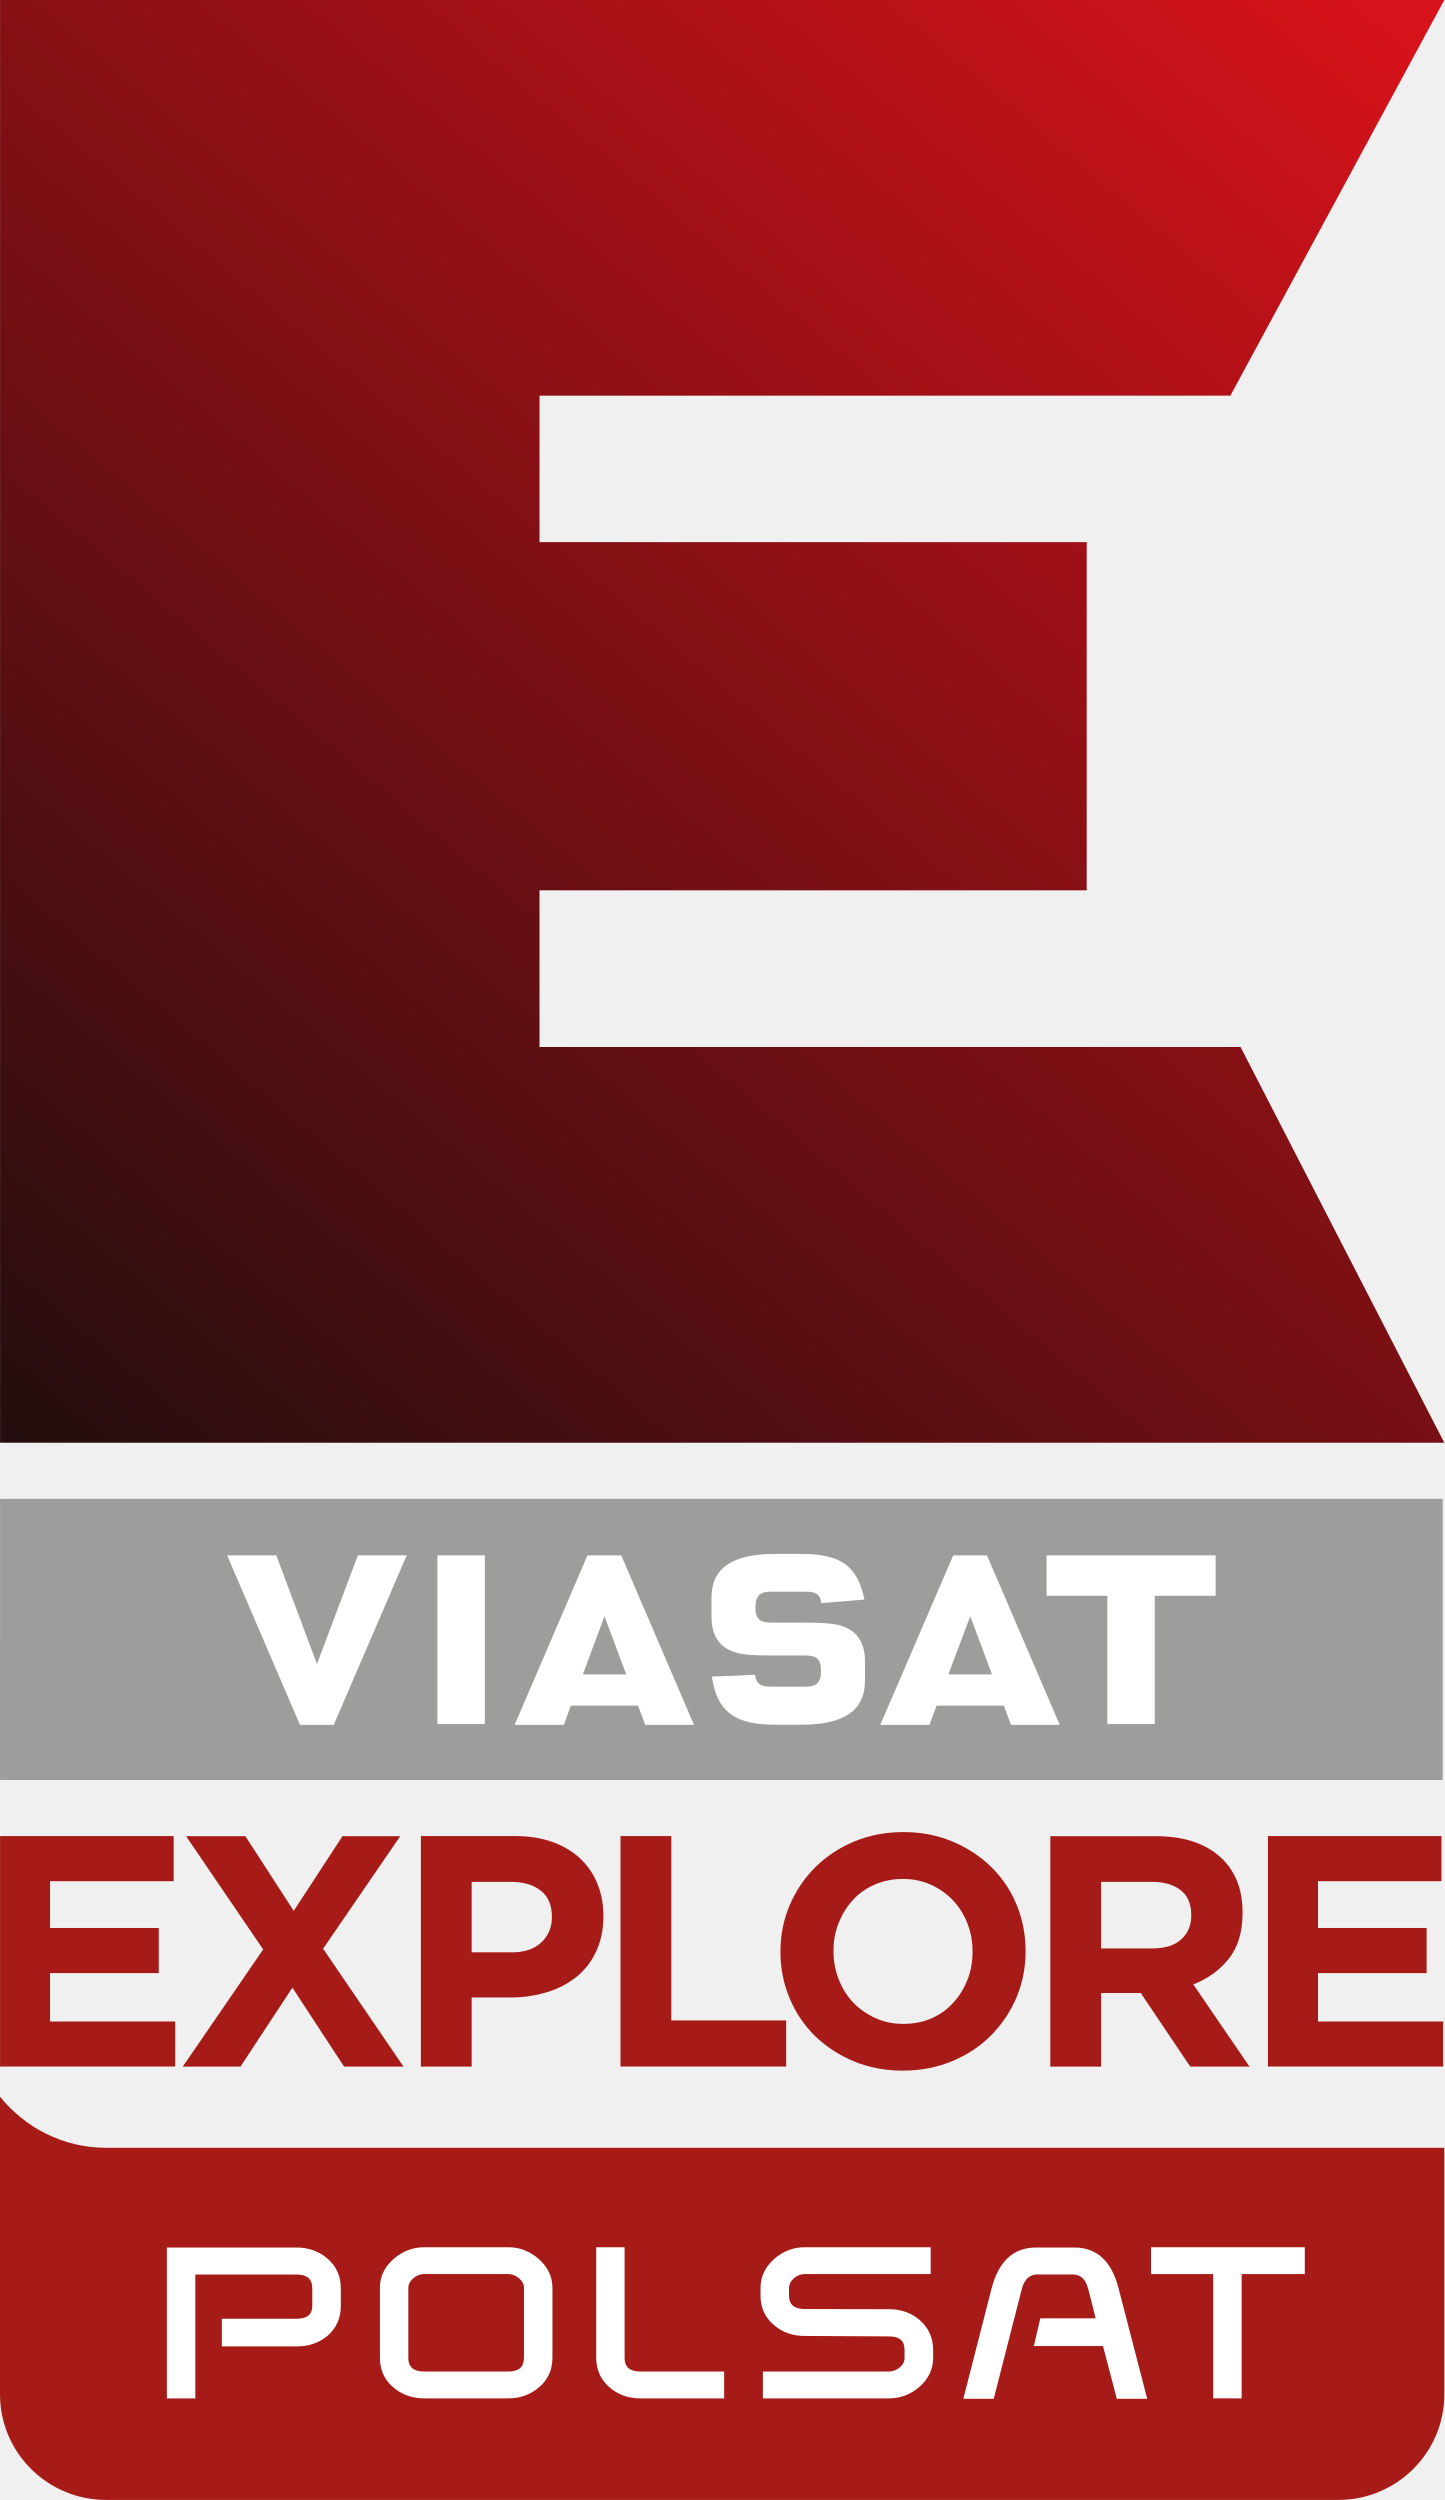
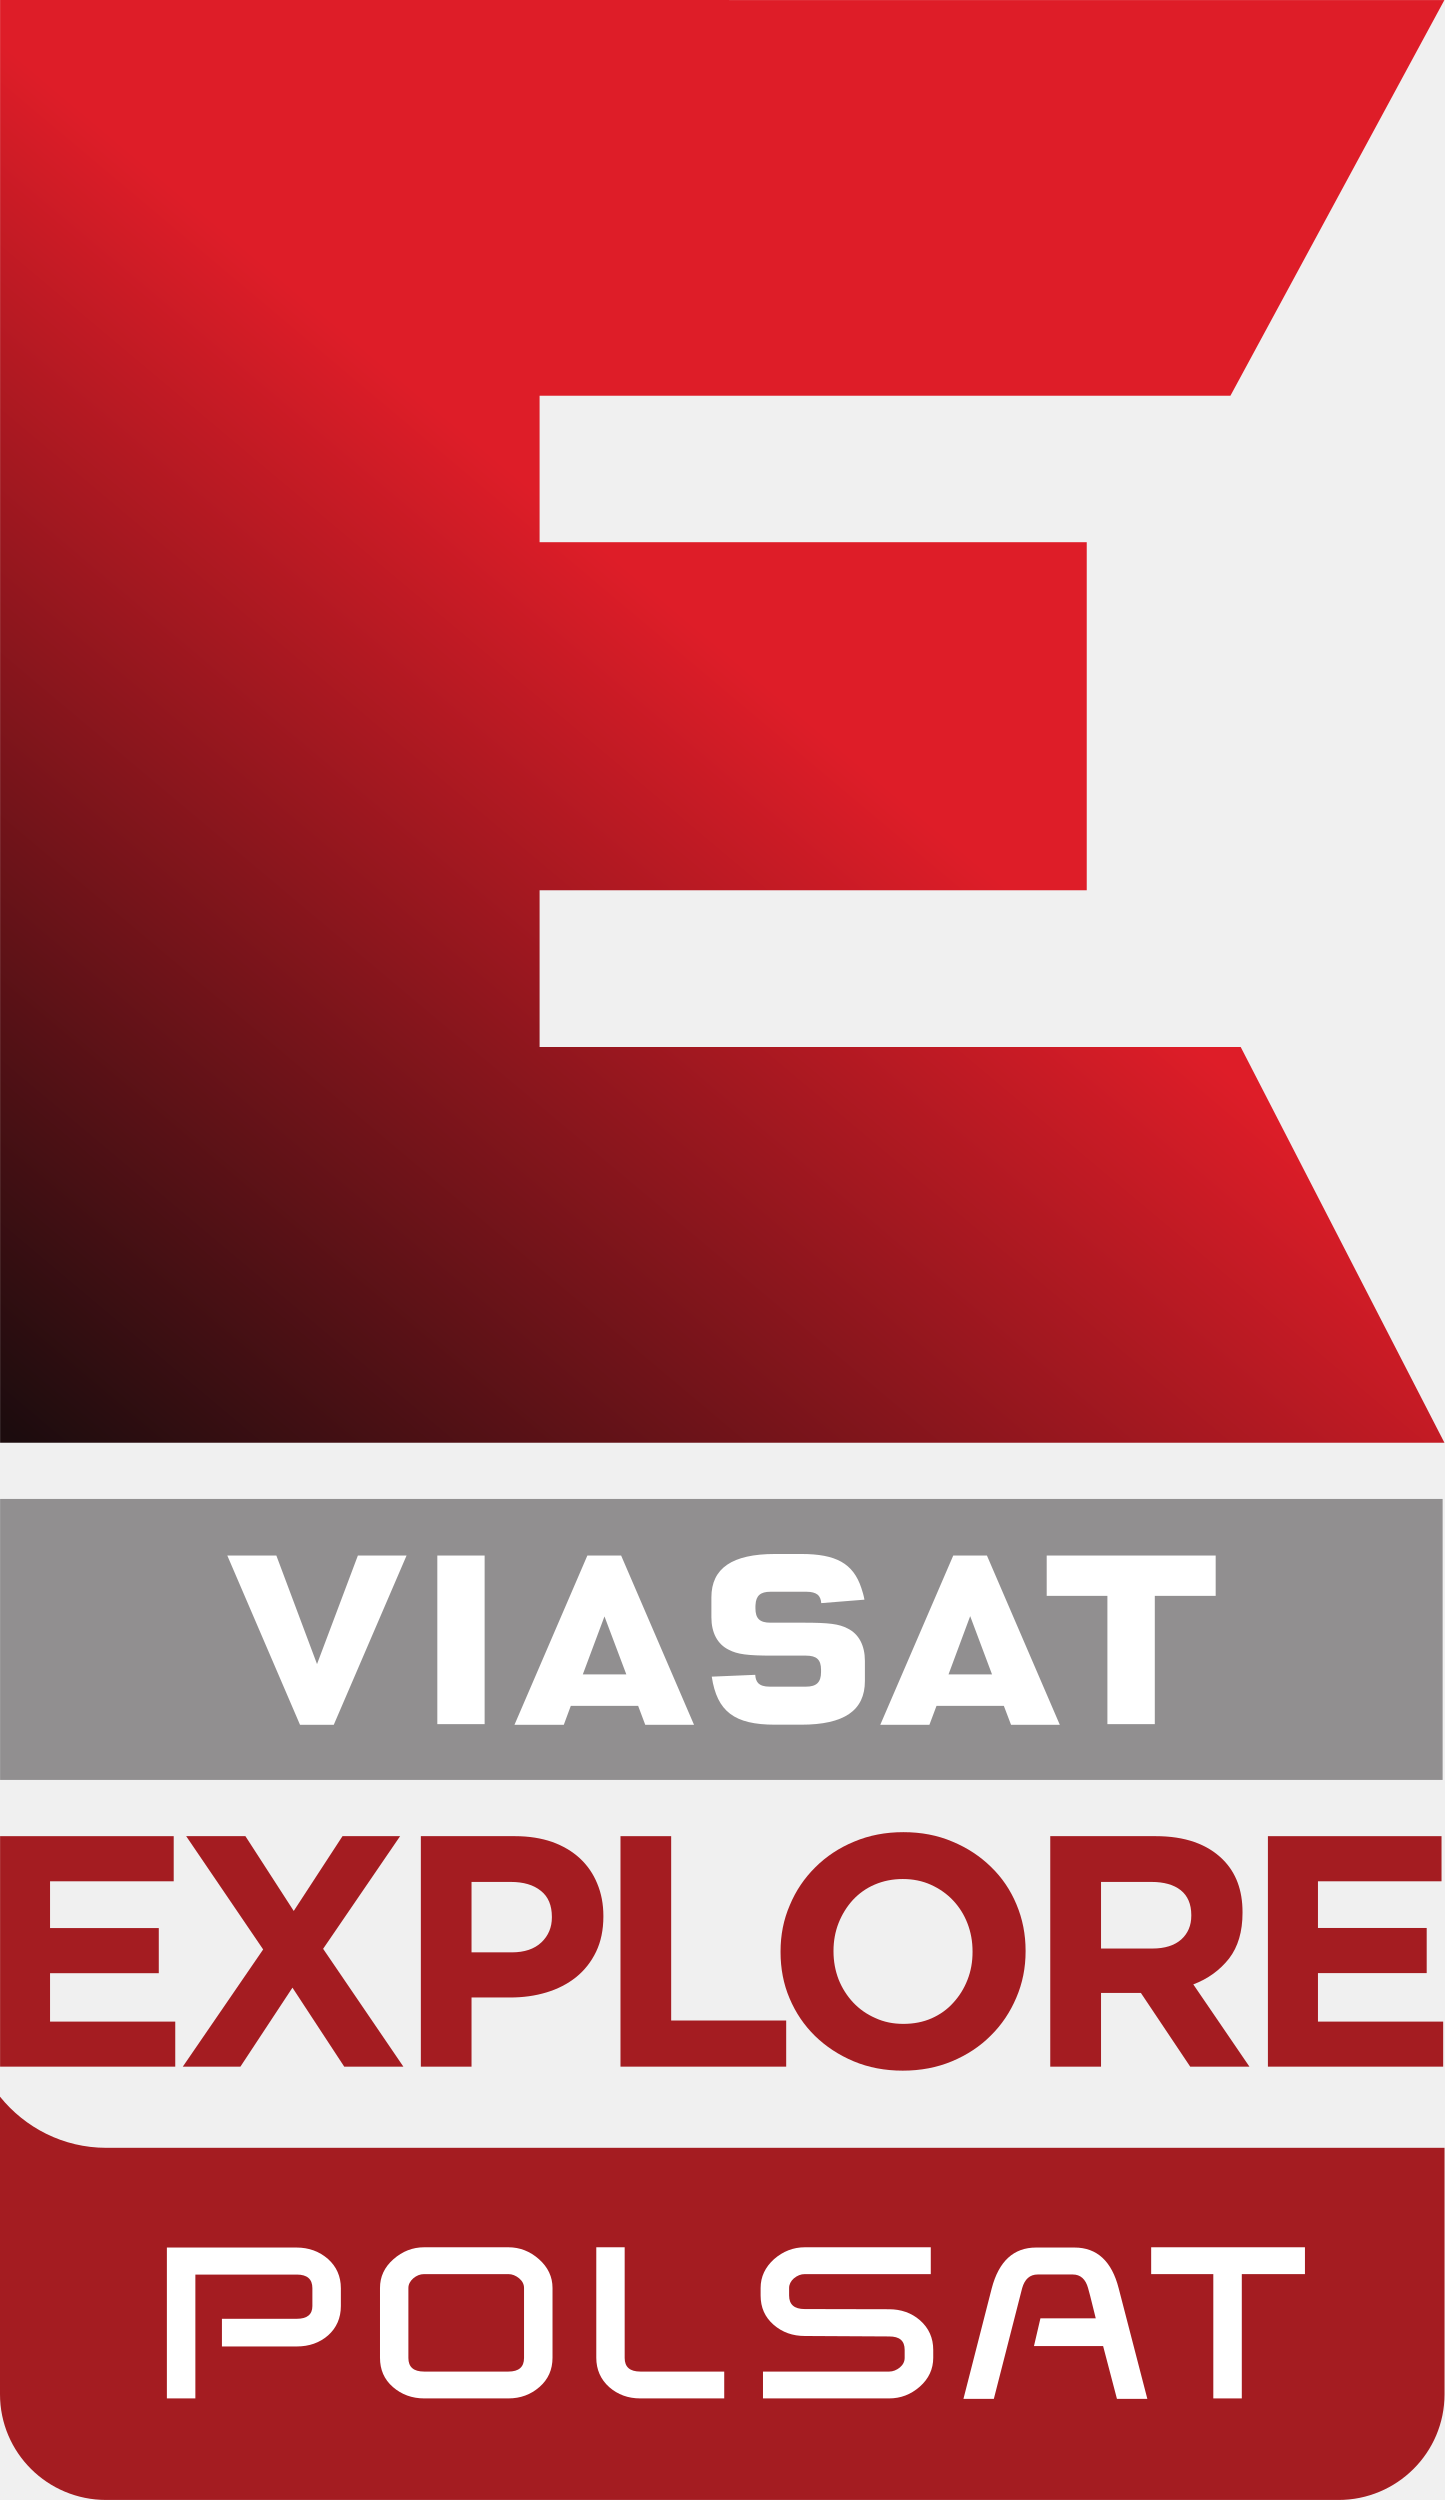
- <svg xmlns="http://www.w3.org/2000/svg" height="1038.5" width="600" version="1.1" viewBox="0 0 158.75 274.759">
+ <svg xmlns="http://www.w3.org/2000/svg" height="1038.4" width="600" version="1.1" viewBox="0 0 158.75 274.739">
  <defs>
-     <linearGradient id="a" gradientUnits="userSpaceOnUse" gradientTransform="matrix(143.66 -171.21 171.21 143.66 68.777 176.89)" x1="0" x2="1" y1="0" y2="0">
-       <stop stop-color="#240d0e" offset="0" />
-       <stop stop-color="#d8121a" offset=".99" />
-       <stop stop-color="#d8121a" offset="1" />
+     <linearGradient id="a" gradientUnits="userSpaceOnUse" gradientTransform="matrix(143.64 -171.19 171.19 143.64 -305.15 152.11)" x1="0" x2="1" y1="0" y2="0">
+       <stop stop-color="#1c0c0e" offset="0" />
+       <stop stop-color="#de1d28" offset=".528" />
+       <stop stop-color="#de1d28" offset=".99" />
+       <stop stop-color="#de1d28" offset=".992" />
+       <stop stop-color="#de1d28" offset="1" />
    </linearGradient>
  </defs>
-   <g transform="translate(-61.232 -12.006)">
-     <path d="m61.232 242.44v32.7c0 6.43 5.219 11.62 11.664 11.62h135.43c6.42 0 11.65-5.19 11.65-11.62v-27.08h-147.08c-4.722 0-8.915-2.21-11.668-5.62" fill="#a61b17" />
+   <g transform="translate(312.7 12.767)">
+     <path d="m-312.7 217.65v32.7c0 6.43 5.22 11.62 11.67 11.62h135.43c6.42 0 11.65-5.19 11.65-11.62v-27.08h-147.08c-4.72 0-8.92-2.21-11.67-5.62" fill="#a41c21" />
    <g fill="#fff">
-       <path d="m98.69 265.45c0 1.32-0.484 2.4-1.403 3.22-0.944 0.82-2.09 1.22-3.442 1.22h-8.23v-3.04h8.23c1.137 0 1.709-0.47 1.709-1.4v-1.96c0-1.01-0.572-1.5-1.709-1.5h-11.144v13.61h-3.129v-16.58h14.249c1.354 0 2.504 0.43 3.453 1.26 0.932 0.83 1.416 1.91 1.416 3.21" />
-       <path d="m118.82 271.16v-7.7c0-0.39-0.17-0.75-0.54-1.06-0.37-0.3-0.76-0.46-1.17-0.46h-9.28c-0.43 0-0.82 0.16-1.18 0.46-0.35 0.31-0.54 0.67-0.54 1.06v7.7c0 0.99 0.57 1.49 1.72 1.49h9.28c1.14 0 1.71-0.5 1.71-1.49m3.13-0.03c0 1.3-0.47 2.38-1.44 3.22-0.95 0.83-2.08 1.25-3.41 1.25h-9.25c-1.33 0-2.49-0.42-3.44-1.25-0.97-0.84-1.42-1.92-1.42-3.22v-7.67c0-1.23 0.48-2.28 1.48-3.16 0.99-0.87 2.11-1.31 3.38-1.31h9.25c1.25 0 2.38 0.44 3.36 1.31 0.99 0.88 1.49 1.93 1.49 3.16" />
-       <path d="m140.82 275.6h-9.22c-1.34 0-2.47-0.41-3.43-1.25-0.93-0.84-1.41-1.92-1.41-3.22v-12.14h3.12v12.17c0 0.99 0.57 1.49 1.72 1.49h9.22" />
-       <path d="m163.52 261.94h-13.86c-0.42 0-0.81 0.16-1.18 0.46-0.35 0.31-0.53 0.68-0.53 1.06v0.83c0 1 0.57 1.49 1.71 1.49l9.27 0.02c1.32 0 2.47 0.4 3.4 1.21 0.98 0.86 1.46 1.95 1.46 3.26v0.87c0 1.24-0.5 2.31-1.48 3.17-0.99 0.87-2.11 1.29-3.37 1.29h-13.86v-2.95h13.87c0.42 0 0.81-0.16 1.17-0.45 0.36-0.3 0.53-0.66 0.53-1.06v-0.87c0-1.01-0.56-1.48-1.7-1.48l-9.27-0.05c-1.34 0-2.47-0.4-3.43-1.23-0.96-0.84-1.43-1.9-1.43-3.22v-0.83c0-1.23 0.5-2.28 1.48-3.17 0.99-0.86 2.12-1.3 3.38-1.3h13.84" />
-       <path d="m187.32 275.65h-3.34l-1.52-5.8h-7.6l0.71-3.05h6.08c-0.14-0.5-0.55-2.31-0.84-3.31-0.27-1-0.84-1.51-1.69-1.51h-3.84c-0.87 0-1.44 0.51-1.72 1.51l-3.11 12.16h-3.34l3.11-12.15c0.78-2.98 2.41-4.48 4.87-4.48h4.23c2.46 0 4.09 1.5 4.85 4.48" />
-       <path d="m204.64 261.94h-6.94v13.66h-3.13v-13.66h-6.83v-2.95h16.9" />
+       <path d="m-275.24 240.66c0 1.32-0.48 2.4-1.4 3.22-0.94 0.82-2.09 1.22-3.44 1.22h-8.23v-3.04h8.23c1.13 0 1.71-0.47 1.71-1.4v-1.96c0-1.01-0.58-1.5-1.71-1.5h-11.15v13.61h-3.13v-16.58h14.25c1.36 0 2.51 0.43 3.46 1.26 0.93 0.83 1.41 1.91 1.41 3.21" />
+       <path d="m-255.11 246.37v-7.7c0-0.39-0.17-0.75-0.54-1.06-0.37-0.3-0.76-0.46-1.17-0.46h-9.28c-0.43 0-0.82 0.16-1.18 0.46-0.35 0.31-0.54 0.67-0.54 1.06v7.7c0 0.99 0.57 1.49 1.72 1.49h9.28c1.14 0 1.71-0.5 1.71-1.49m3.13-0.03c0 1.3-0.47 2.38-1.44 3.22-0.95 0.83-2.08 1.25-3.41 1.25h-9.25c-1.33 0-2.49-0.42-3.44-1.25-0.97-0.84-1.42-1.92-1.42-3.22v-7.67c0-1.23 0.48-2.28 1.48-3.16 0.99-0.87 2.11-1.31 3.38-1.31h9.25c1.25 0 2.38 0.44 3.36 1.31 0.99 0.88 1.49 1.93 1.49 3.16" />
+       <path d="m-233.11 250.81h-9.22c-1.34 0-2.47-0.41-3.43-1.25-0.93-0.84-1.41-1.92-1.41-3.22v-12.14h3.12v12.17c0 0.99 0.57 1.49 1.72 1.49h9.22" />
+       <path d="m-210.41 237.15h-13.86c-0.42 0-0.81 0.16-1.18 0.46-0.35 0.31-0.53 0.68-0.53 1.06v0.83c0 1 0.57 1.49 1.71 1.49l9.27 0.02c1.32 0 2.47 0.4 3.4 1.21 0.98 0.86 1.46 1.95 1.46 3.26v0.87c0 1.24-0.5 2.31-1.48 3.17-0.99 0.87-2.11 1.29-3.37 1.29h-13.86v-2.95h13.87c0.42 0 0.81-0.16 1.17-0.45 0.36-0.3 0.53-0.66 0.53-1.06v-0.87c0-1.01-0.56-1.48-1.7-1.48l-9.27-0.05c-1.34 0-2.47-0.4-3.43-1.23-0.96-0.84-1.43-1.9-1.43-3.22v-0.83c0-1.23 0.5-2.28 1.48-3.17 0.99-0.86 2.12-1.3 3.38-1.3h13.84" />
+       <path d="m-186.61 250.86h-3.34l-1.52-5.8h-7.6l0.71-3.05h6.08c-0.14-0.5-0.55-2.31-0.84-3.31-0.27-1-0.84-1.51-1.69-1.51h-3.84c-0.87 0-1.44 0.51-1.72 1.51l-3.11 12.16h-3.34l3.11-12.15c0.78-2.98 2.41-4.48 4.87-4.48h4.23c2.46 0 4.09 1.5 4.85 4.48" />
+       <path d="m-169.29 237.15h-6.94v13.66h-3.13v-13.66h-6.83v-2.95h16.9" />
    </g>
-     <g stroke-width=".265">
-       <path d="m61.239 176.74h158.56v30.9h-158.56l-0.001-30.9z" fill="#9d9d9c" />
-       <path d="m154.39 190.97c-0.95-0.48-2.02-0.63-4.83-0.63h-3.66c-1.16 0-1.64-0.47-1.64-1.58v-0.23c0-0.06 0-0.1 0.02-0.16 0.04-0.99 0.54-1.43 1.62-1.43h3.99c0.54 0 0.95 0.1 1.19 0.32 0.03 0.01 0.06 0.04 0.08 0.06 0.19 0.2 0.3 0.49 0.33 0.87 0.47-0.03 4.25-0.33 4.75-0.38-0.09-0.46-0.2-0.89-0.34-1.28-0.9-2.72-2.8-3.74-6.6-3.74h-2.89c-4.69 0-6.98 1.56-6.98 4.78v2.19c0 1.69 0.67 2.96 1.91 3.56 0.95 0.5 2.02 0.63 4.82 0.63h3.65c1.17 0 1.65 0.45 1.65 1.56v0.27c0 1.11-0.49 1.6-1.65 1.6h-3.97c-0.6 0-1.01-0.13-1.27-0.41-0.21-0.22-0.31-0.51-0.34-0.9-0.45 0.03-4.26 0.19-4.76 0.2 0.57 3.84 2.48 5.29 6.94 5.29h2.89c4.72 0 7-1.58 7-4.82v-2.21c0-1.69-0.69-2.96-1.91-3.56m40.45-8.02h-18.58v4.44h6.68v14.1h5.21v-14.1h6.69v-4.44zm-69.55 13.08 2.38-6.39 2.39 6.39h-4.77zm4.22-13.08h-3.71l-8.01 18.63h5.41l0.77-2.11h7.39l0.79 2.11h5.36l-8-18.63zm35.96 13.08 2.4-6.4 2.39 6.4h-4.79zm4.24-13.08h-3.71l-8.02 18.63h5.4l0.79-2.11h7.39l0.79 2.11h5.36l-8-18.63zm-73.639 11.94-4.47-11.94h-5.404l8.004 18.63h3.711l8.018-18.63h-5.37l-4.489 11.94zm13.239 6.6h5.21v-18.54h-5.21v18.54z" fill="#fff" />
-       <path fill="url(#a)" d="m61.239 12.006v158.56h158.73l-22.39-43.49h-77.05v-17.22h60.14v-38.271h-60.14v-16.098h75.93l23.51-43.485h-158.73z" />
+     <g stroke-width="1">
+       <path fill="#918f90" d="m-312.69 182.84h158.53v-30.88h-158.53z" />
+       <path fill="#fff" d="m-219.56 166.19c-0.94-0.49-2.02-0.63-4.82-0.63h-3.66c-1.17 0-1.64-0.46-1.64-1.58v-0.23c0-0.06 0-0.11 0.01-0.16 0.05-1 0.55-1.43 1.63-1.43h3.99c0.53 0 0.93 0.11 1.19 0.31 0.01 0-0.01 0 0 0 0.04 0.03 0.06 0.06 0.08 0.07 0.19 0.2 0.31 0.49 0.33 0.87 0.47-0.03 4.25-0.33 4.75-0.38-0.08-0.46-0.21-0.89-0.34-1.28 0 0 0.01 0 0 0-0.9-2.72-2.8-3.74-6.6-3.74h-2.9c-4.69 0-6.98 1.56-6.98 4.77v2.19c0 1.71 0.68 2.97 1.92 3.57 0.94 0.49 2.01 0.64 4.81 0.64h3.67c1.16 0 1.65 0.44 1.65 1.55v0.26c0 1.12-0.5 1.6-1.65 1.6h-3.99c-0.6 0-1-0.12-1.27-0.39-0.2-0.22-0.3-0.51-0.32-0.91-0.45 0.02-4.28 0.18-4.78 0.2 0.58 3.85 2.5 5.28 6.94 5.28h2.9c4.71 0 6.99-1.56 6.99-4.8v-2.21c0-1.7-0.67-2.97-1.91-3.57m40.46-8.01h-18.57v4.43h6.67v14.1h5.21v-14.1h6.69zm-69.55 13.06 2.38-6.37 2.4 6.37zm4.21-13.06h-3.71l-8.01 18.6h5.42l0.77-2.08h7.4l0.78 2.08h5.36zm35.98 13.06 2.38-6.4 2.4 6.4zm4.22-13.06h-3.7l-8.02 18.6h5.4l0.78-2.08h7.4l0.79 2.08h5.36zm-73.62 11.93-4.47-11.93h-5.39l7.99 18.6h3.71l8-18.6h-5.35zm13.22 6.6h5.2v-18.53h-5.2z" />
+       <path fill="url(#a)" d="m-312.69-12.767v158.55h158.73l-22.39-43.49h-77.05v-17.221h60.13v-38.256h-60.13v-16.095h75.92l23.51-43.475v-0.01z" />
    </g>
-     <g stroke-width=".265" fill="#a61b17">
-       <path d="m61.239 213.8h19.077v4.96h-13.584v5.14h11.948v4.96h-11.948v5.32h13.76v4.95h-19.253v-25.33z" />
-       <path d="m90.156 226.26-8.473-12.45h6.515l5.317 8.21 5.361-8.21h6.344l-8.477 12.37 8.837 12.96h-6.529l-5.682-8.68-5.711 8.68h-6.34l8.838-12.88z" />
-       <path d="m117.48 226.58c1.39 0 2.49-0.37 3.26-1.1 0.77-0.74 1.15-1.65 1.15-2.75v-0.05c0-1.26-0.39-2.22-1.21-2.87-0.8-0.65-1.91-0.98-3.3-0.98h-4.31v7.75h4.41zm-9.99-12.78h10.36c1.52 0 2.87 0.21 4.07 0.64 1.19 0.42 2.19 1.02 3.03 1.78 0.83 0.77 1.49 1.71 1.92 2.78 0.46 1.08 0.68 2.26 0.68 3.57v0.06c0 1.48-0.28 2.76-0.81 3.87-0.52 1.13-1.25 2.05-2.17 2.79-0.95 0.75-2.03 1.32-3.28 1.68-1.24 0.38-2.57 0.57-3.98 0.57h-4.24v7.6h-5.58v-25.34z" />
-       <path d="m129.43 213.8h5.58v20.26h12.63v5.07h-18.21v-25.33z" />
-       <path d="m160.52 234.44c1.14 0 2.16-0.2 3.1-0.61 0.92-0.41 1.72-0.98 2.38-1.71 0.67-0.73 1.18-1.56 1.56-2.51s0.56-1.98 0.56-3.06v-0.07c0-1.09-0.18-2.12-0.56-3.08-0.38-0.97-0.9-1.81-1.59-2.54-0.69-0.72-1.5-1.3-2.42-1.71-0.94-0.43-1.98-0.64-3.1-0.64-1.11 0-2.13 0.21-3.08 0.62-0.94 0.41-1.74 0.97-2.4 1.7-0.67 0.73-1.18 1.56-1.56 2.51s-0.57 1.97-0.57 3.07v0.07c0 1.08 0.19 2.1 0.57 3.07 0.38 0.96 0.9 1.81 1.59 2.54 0.69 0.72 1.51 1.29 2.44 1.71 0.94 0.44 1.97 0.64 3.08 0.64m-0.07 5.14c-1.96 0-3.75-0.35-5.39-1.03-1.65-0.69-3.07-1.63-4.27-2.79-1.18-1.17-2.11-2.55-2.77-4.14-0.67-1.57-1.01-3.27-1.01-5.07v-0.07c0-1.81 0.34-3.5 1.02-5.1 0.68-1.57 1.61-2.96 2.81-4.16 1.2-1.18 2.61-2.13 4.26-2.82 1.67-0.69 3.47-1.04 5.42-1.04 1.96 0 3.76 0.35 5.39 1.04 1.64 0.69 3.07 1.62 4.25 2.79 1.2 1.17 2.14 2.54 2.79 4.12 0.66 1.59 1 3.29 1 5.1v0.07c0 1.8-0.34 3.51-1.01 5.08-0.67 1.58-1.62 2.97-2.81 4.17s-2.62 2.13-4.28 2.82c-1.65 0.68-3.44 1.03-5.4 1.03" />
-       <path d="m187.88 226.15c1.39 0 2.43-0.33 3.17-0.99 0.73-0.66 1.11-1.52 1.11-2.61v-0.08c0-1.21-0.39-2.12-1.17-2.73-0.77-0.6-1.84-0.91-3.21-0.91h-5.53v7.32h5.63zm-11.21-12.34h11.58c3.2 0 5.67 0.85 7.39 2.57 1.43 1.45 2.16 3.38 2.16 5.79v0.07c0 2.06-0.49 3.72-1.49 5.01-1.01 1.28-2.32 2.23-3.93 2.85l6.18 9.04h-6.51l-5.44-8.09h-0.06-4.3v8.09h-5.58v-25.33z" />
-       <path d="m200.59 213.8h19.07v4.96h-13.57v5.14h11.94v4.96h-11.94v5.32h13.75v4.95h-19.25v-25.33z" />
+     <g stroke-width="1" fill="#a41c21">
+       <path d="m-312.69 189.02v25.33h19.25v-4.95h-13.76v-5.32h11.95v-4.96h-11.95v-5.14h13.59v-4.96z" />
+       <path d="m-275.06 189.02-5.36 8.22-5.31-8.22h-6.51l8.46 12.45-8.83 12.88h6.33l5.72-8.68 5.69 8.68h6.5l-8.82-12.95 8.46-12.38z" />
+       <path d="m-256.46 201.79c1.39 0 2.48-0.36 3.26-1.1 0.77-0.73 1.15-1.65 1.15-2.74v-0.06c0-1.25-0.39-2.22-1.21-2.86-0.81-0.66-1.91-0.98-3.31-0.98h-4.31v7.74zm-9.99-12.77h10.35c1.52 0 2.88 0.22 4.07 0.63 1.2 0.43 2.21 1.03 3.04 1.79 0.83 0.77 1.48 1.7 1.92 2.78 0.45 1.07 0.68 2.26 0.68 3.57v0.06c0 1.47-0.27 2.77-0.8 3.87-0.54 1.12-1.27 2.04-2.19 2.79-0.94 0.75-2.03 1.31-3.26 1.68-1.25 0.38-2.57 0.56-4 0.56h-4.24v7.6h-5.57z" />
+       <path d="m-244.51 189.02h5.57v20.26h12.64v5.07h-18.21z" />
+       <path d="m-213.42 209.65c1.13 0 2.17-0.2 3.1-0.61 0.92-0.41 1.72-0.97 2.38-1.71 0.67-0.73 1.19-1.56 1.56-2.51 0.38-0.96 0.56-1.98 0.56-3.06v-0.07c0-1.09-0.18-2.11-0.56-3.09-0.37-0.96-0.9-1.8-1.59-2.53-0.68-0.72-1.5-1.29-2.43-1.71s-1.96-0.63-3.09-0.63c-1.12 0-2.14 0.21-3.08 0.61s-1.74 0.98-2.41 1.7c-0.66 0.73-1.18 1.57-1.56 2.52-0.37 0.95-0.56 1.97-0.56 3.05v0.08c0 1.09 0.19 2.11 0.56 3.08 0.38 0.95 0.92 1.8 1.6 2.53 0.69 0.73 1.5 1.3 2.44 1.71 0.95 0.44 1.97 0.64 3.08 0.64m-0.07 5.14c-1.96 0-3.76-0.34-5.4-1.03s-3.06-1.63-4.25-2.79c-1.19-1.17-2.12-2.54-2.79-4.13-0.67-1.57-0.99-3.28-0.99-5.08v-0.07c0-1.81 0.33-3.5 1.02-5.09 0.66-1.59 1.6-2.97 2.8-4.16 1.19-1.19 2.62-2.14 4.27-2.82 1.66-0.7 3.45-1.04 5.41-1.04 1.95 0 3.76 0.34 5.39 1.04 1.64 0.68 3.06 1.62 4.25 2.79 1.2 1.16 2.13 2.53 2.79 4.12 0.67 1.59 1 3.28 1 5.08v0.08c0 1.8-0.34 3.5-1.02 5.08-0.67 1.58-1.6 2.98-2.8 4.16-1.19 1.2-2.62 2.14-4.27 2.83s-3.45 1.03-5.41 1.03" />
+       <path d="m-186.06 201.37c1.38 0 2.43-0.34 3.17-0.99 0.73-0.66 1.11-1.52 1.11-2.62v-0.07c0-1.21-0.4-2.12-1.16-2.73-0.77-0.61-1.85-0.91-3.22-0.91h-5.54v7.32zm-11.22-12.35h11.6c3.19 0 5.65 0.86 7.37 2.57 1.45 1.45 2.16 3.37 2.16 5.78v0.08c0 2.06-0.49 3.73-1.48 5.02-1.01 1.28-2.33 2.24-3.93 2.84l6.17 9.04h-6.51l-5.42-8.1h-4.38v8.1h-5.58z" />
+       <path d="m-173.36 189.02h19.08v4.96h-13.58v5.13h11.95v4.96h-11.95v5.33h13.76v4.95h-19.26z" />
    </g>
  </g>
</svg>
